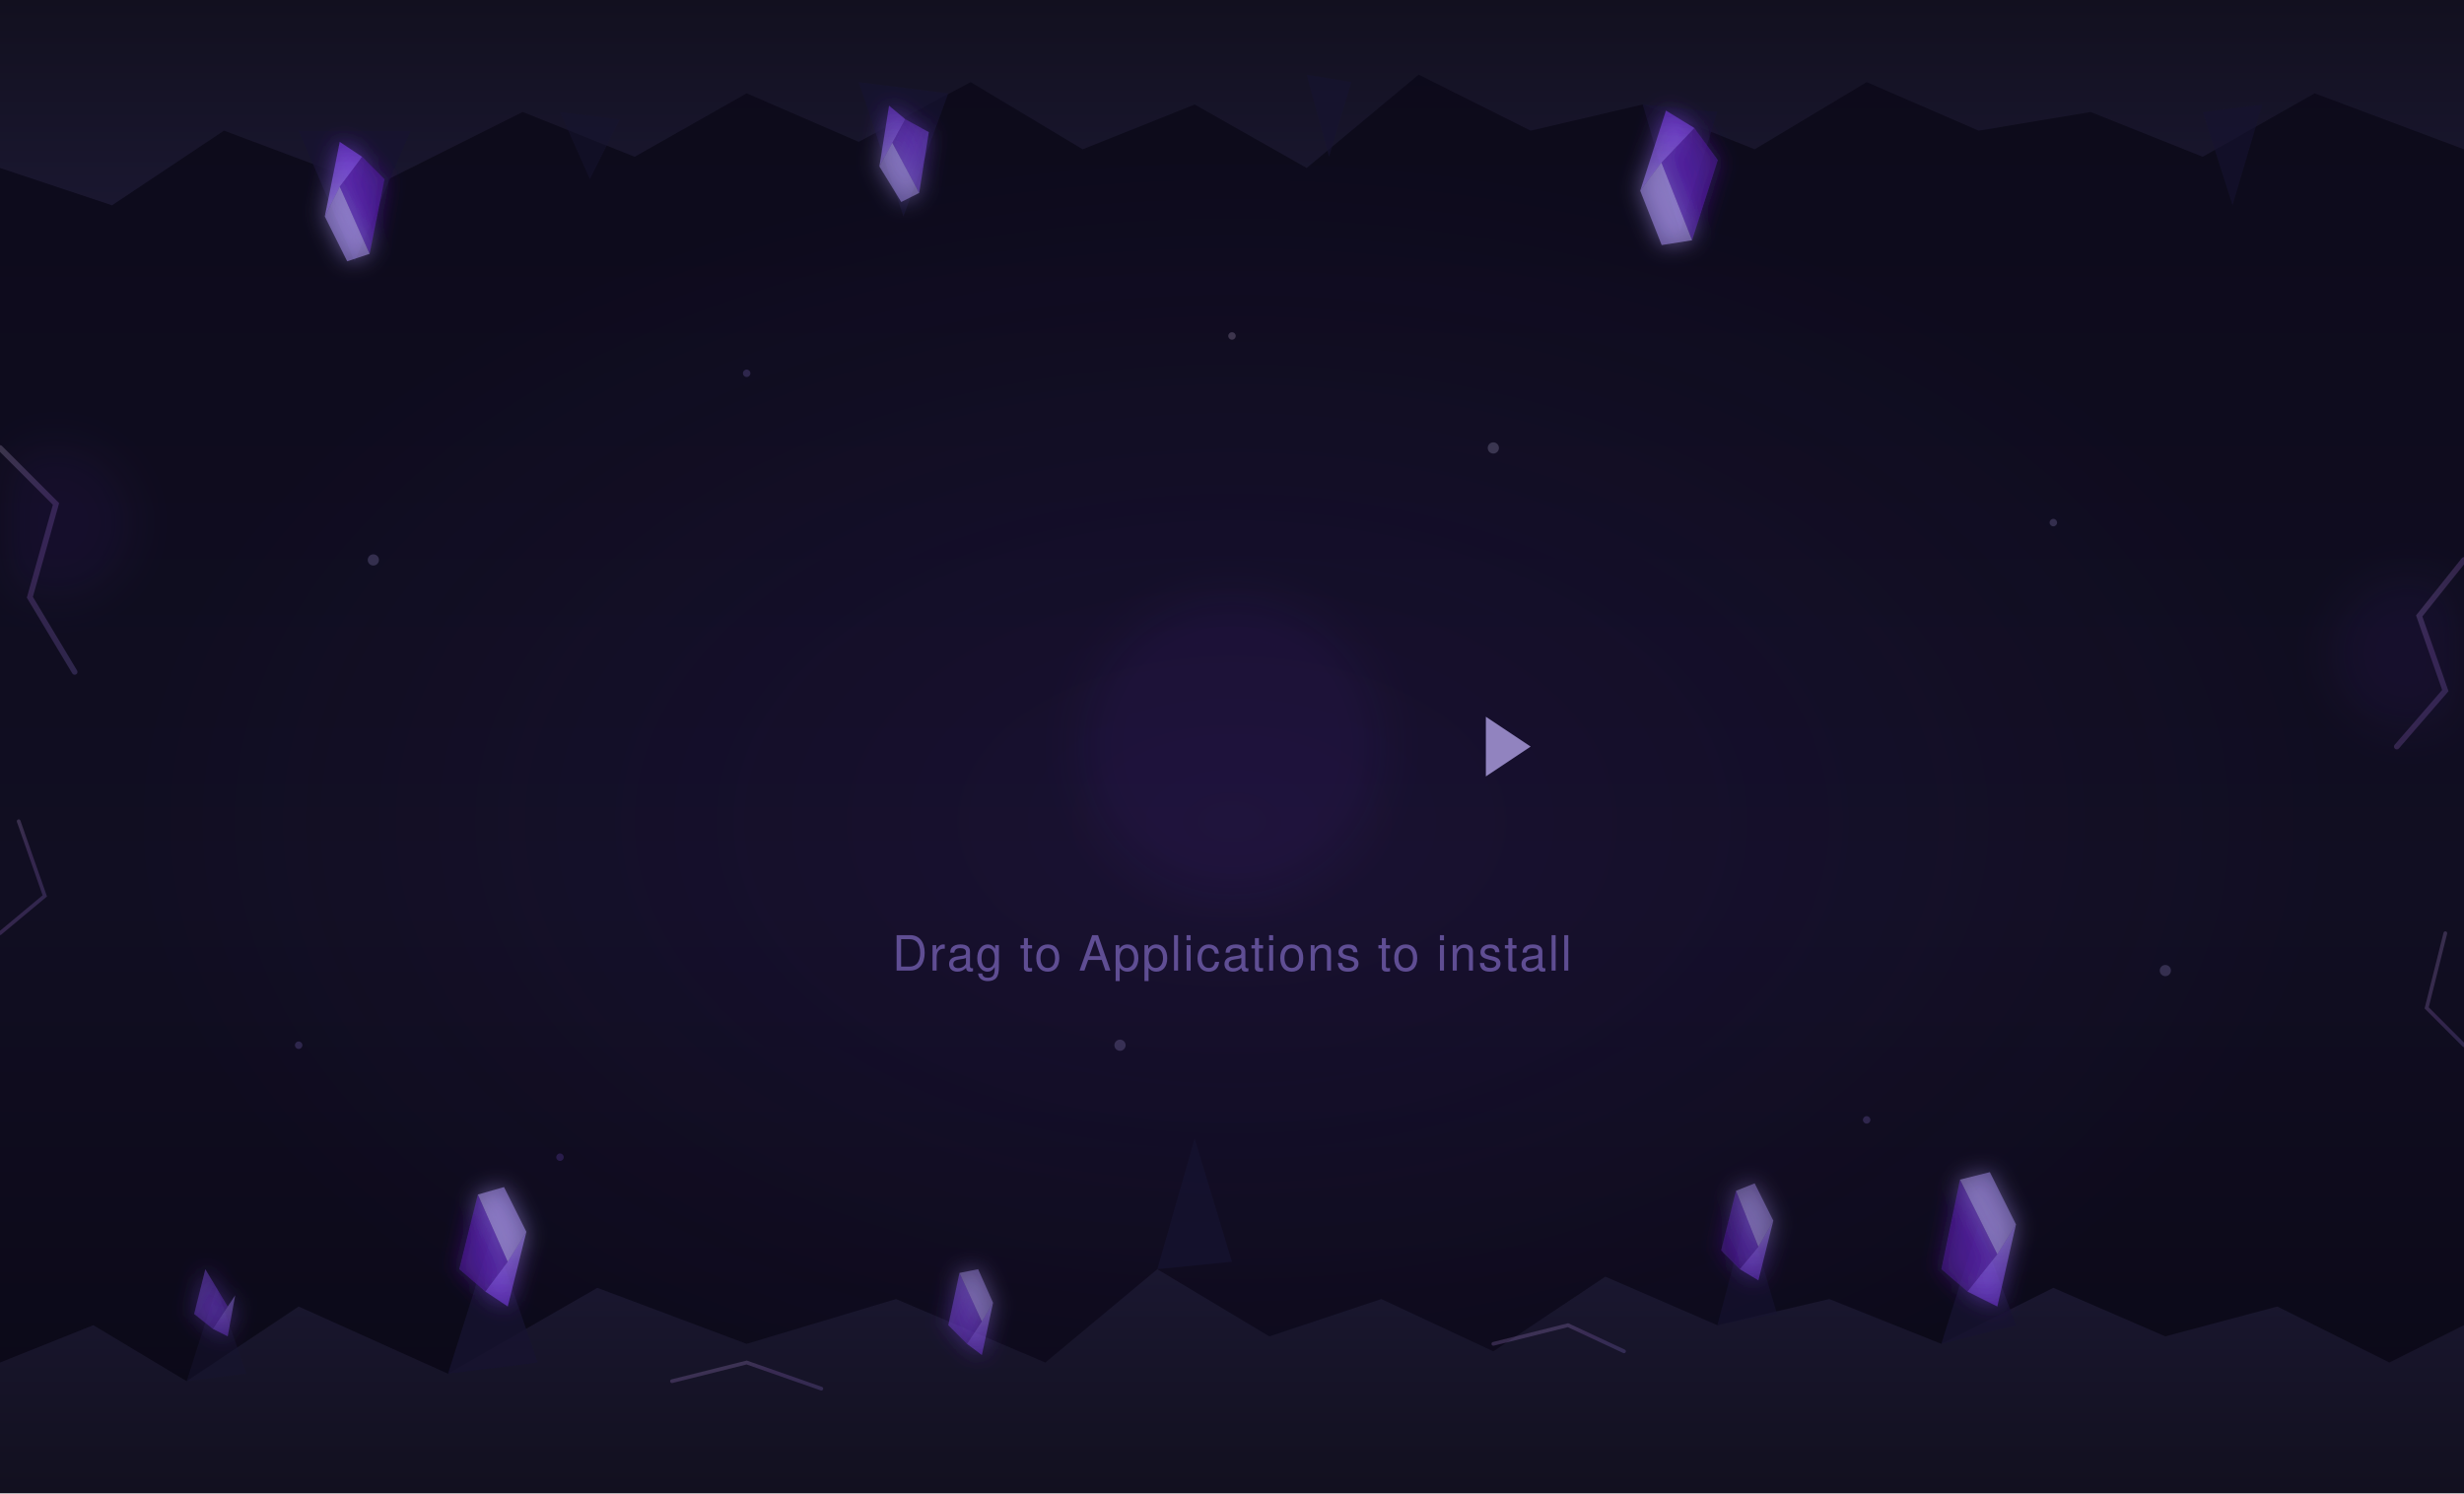
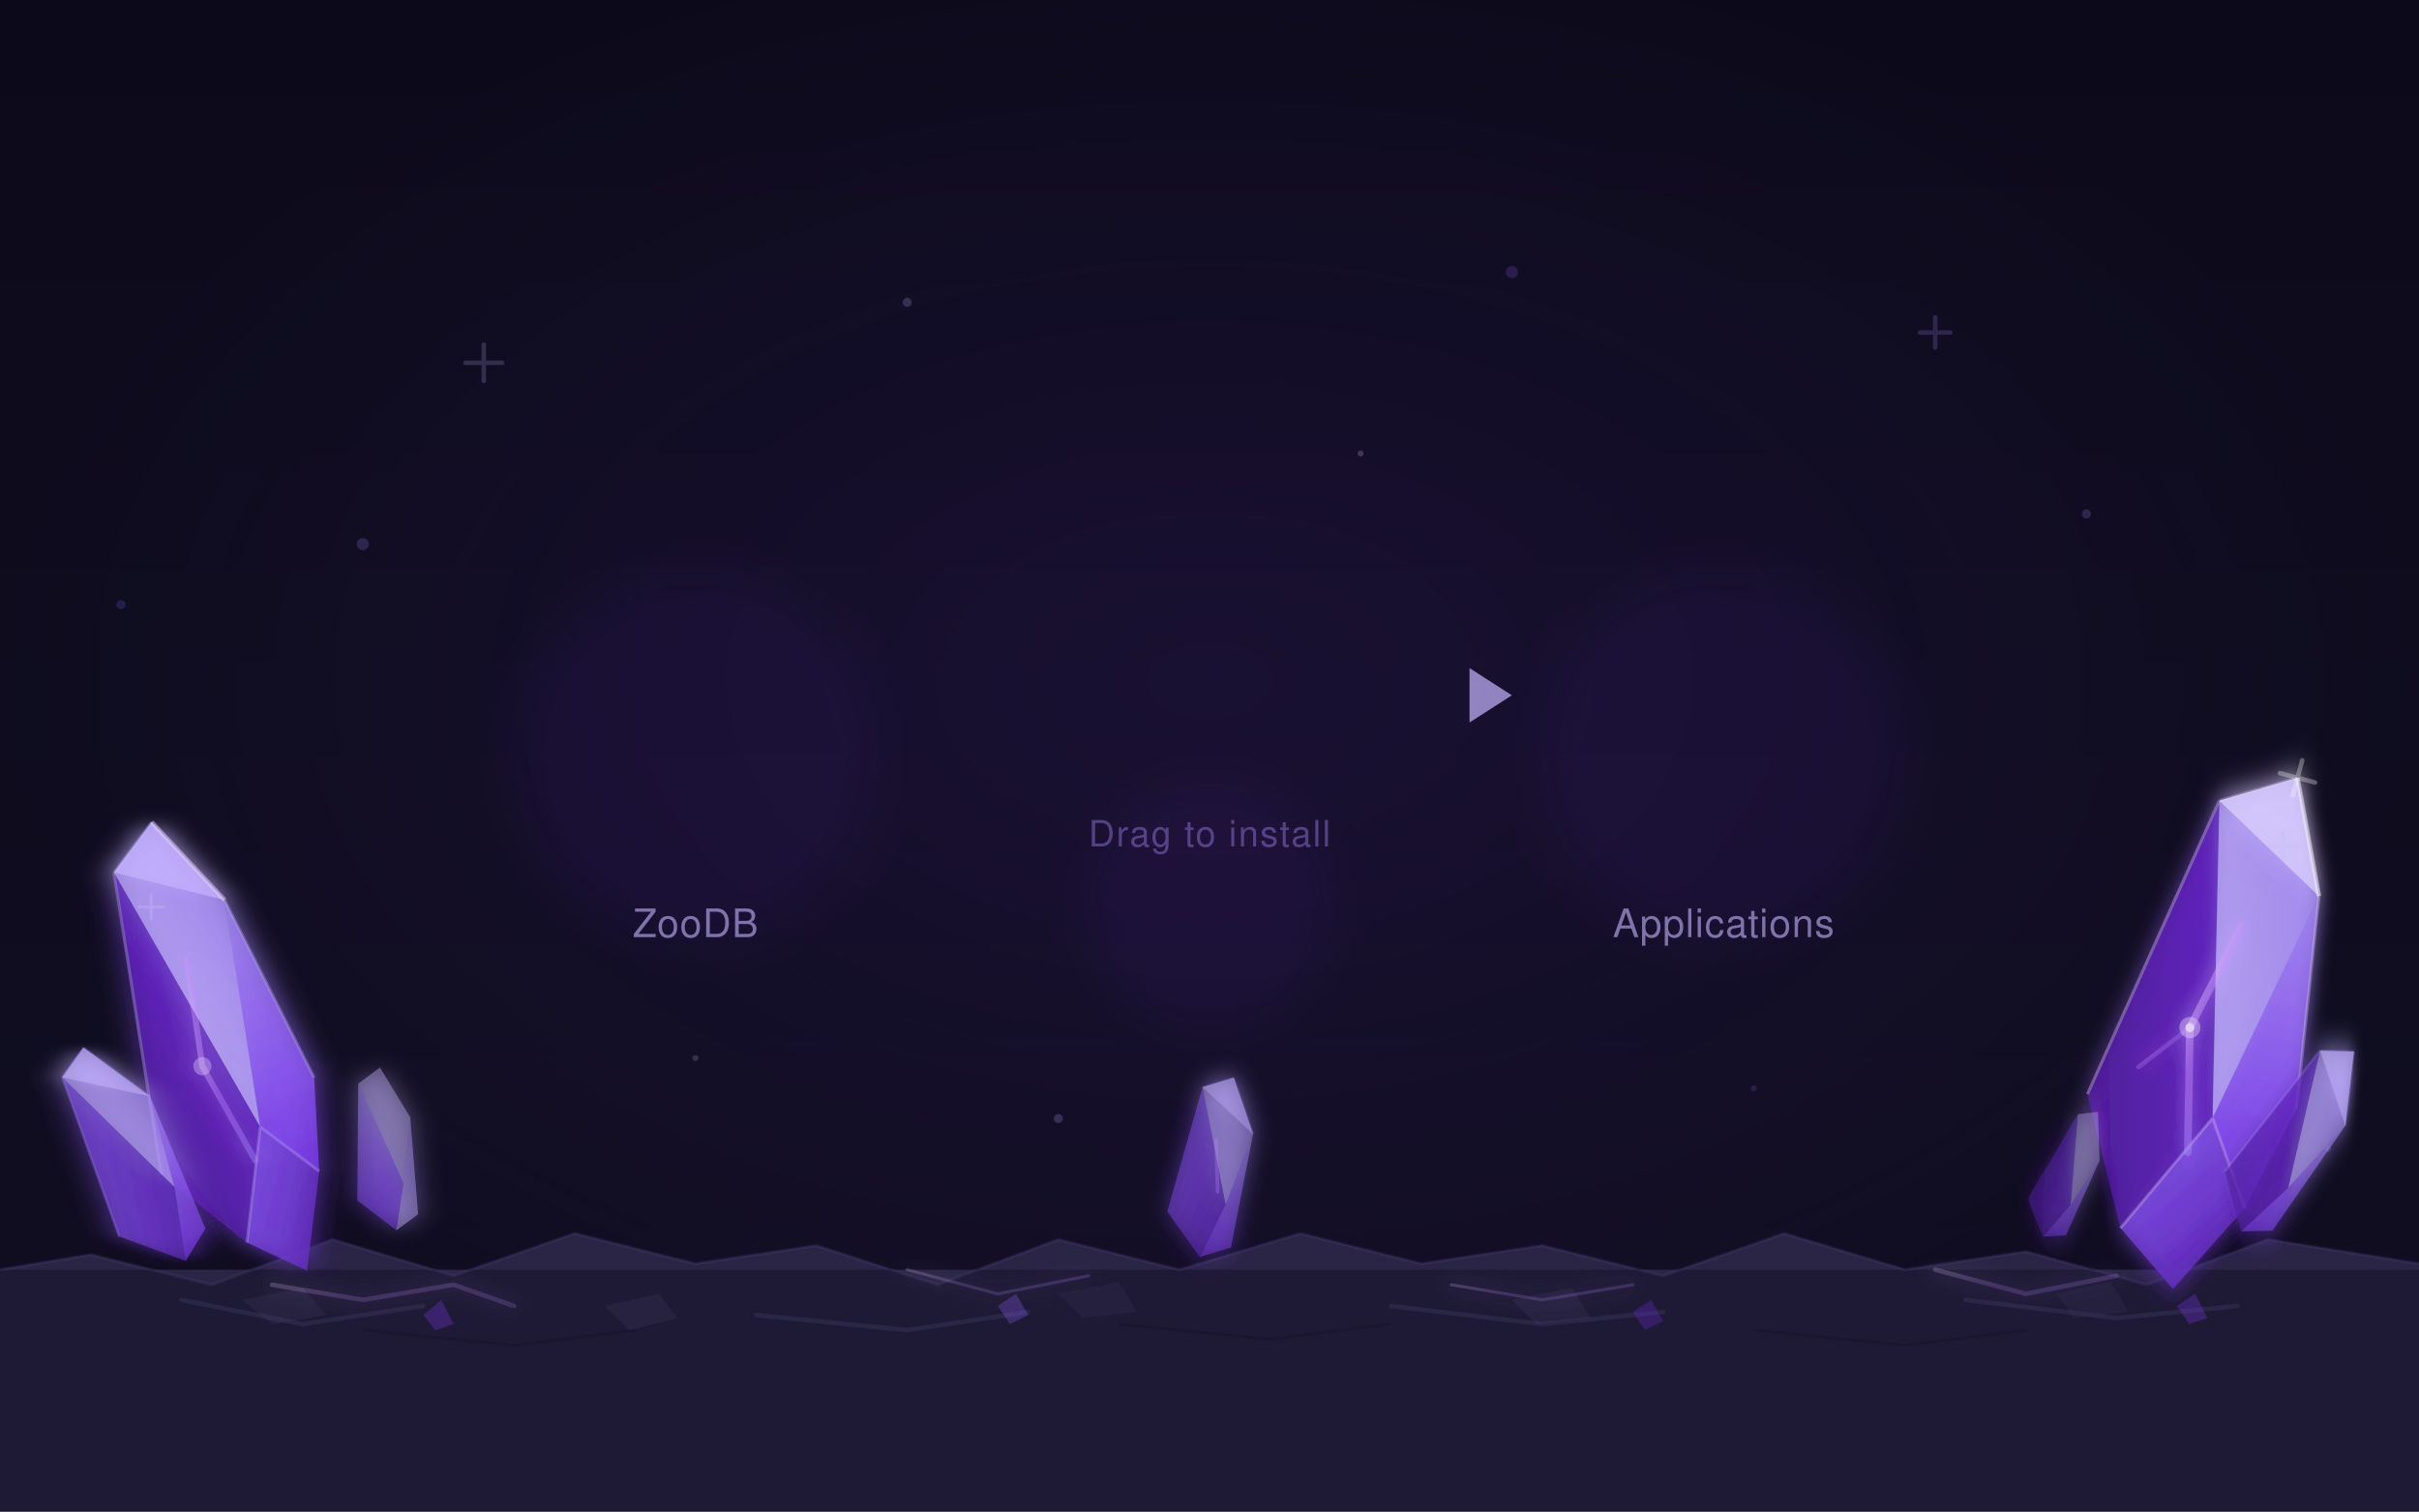
- <svg xmlns="http://www.w3.org/2000/svg" viewBox="0 0 660 400" width="660" height="400">
+ <svg xmlns="http://www.w3.org/2000/svg" viewBox="0 0 800 500" width="800" height="500">
  <defs>
-     <linearGradient id="caveBg" x1="0" y1="0" x2="0" y2="1">
+     <linearGradient id="bg" x1="0" y1="0" x2="0" y2="1">
      <stop offset="0%" stop-color="#0c0a1a" />
-       <stop offset="60%" stop-color="#110e22" />
-       <stop offset="100%" stop-color="#0a0816" />
-     </linearGradient>
-     <radialGradient id="centerLight" cx="0.5" cy="0.55" r="0.45">
-       <stop offset="0%" stop-color="#7c3aed" stop-opacity="0.08" />
+       <stop offset="100%" stop-color="#110e22" />
+     </linearGradient>
+     <radialGradient id="centerGlow" cx="0.5" cy="0.45" r="0.5">
+       <stop offset="0%" stop-color="#7c3aed" stop-opacity="0.1" />
      <stop offset="100%" stop-color="#7c3aed" stop-opacity="0" />
    </radialGradient>
-     <linearGradient id="crystalA" x1="0" y1="0" x2="0" y2="1">
+     <linearGradient id="faceA" x1="0" y1="0" x2="0" y2="1">
      <stop offset="0%" stop-color="#a78bfa" />
      <stop offset="100%" stop-color="#7c3aed" />
    </linearGradient>
-     <linearGradient id="crystalB" x1="0" y1="0" x2="1" y2="1">
+     <linearGradient id="faceB" x1="0" y1="0" x2="1" y2="1">
      <stop offset="0%" stop-color="#8b5cf6" />
      <stop offset="100%" stop-color="#5b21b6" />
    </linearGradient>
-     <linearGradient id="crystalC" x1="1" y1="0" x2="0" y2="1">
+     <linearGradient id="faceC" x1="1" y1="0" x2="0" y2="1">
      <stop offset="0%" stop-color="#6d28d9" />
      <stop offset="100%" stop-color="#4c1d95" />
    </linearGradient>
-     <linearGradient id="crystalD" x1="0" y1="1" x2="1" y2="0">
+     <linearGradient id="faceD" x1="0" y1="1" x2="1" y2="0">
      <stop offset="0%" stop-color="#c4b5fd" />
      <stop offset="100%" stop-color="#a78bfa" />
-     </linearGradient>
-     <linearGradient id="rockTop" x1="0" y1="1" x2="0" y2="0">
-       <stop offset="0%" stop-color="#1a1730" />
-       <stop offset="100%" stop-color="#12101f" />
-     </linearGradient>
-     <linearGradient id="rockBot" x1="0" y1="0" x2="0" y2="1">
-       <stop offset="0%" stop-color="#1a1730" />
-       <stop offset="100%" stop-color="#12101f" />
    </linearGradient>
    <linearGradient id="vein" x1="0" y1="0" x2="1" y2="1">
      <stop offset="0%" stop-color="#e9d5ff" />
      <stop offset="50%" stop-color="#c084fc" />
      <stop offset="100%" stop-color="#a78bfa" />
    </linearGradient>
-     <filter id="glow" x="-20%" y="-20%" width="140%" height="140%">
+     <linearGradient id="arrowGrad" x1="0" y1="0" x2="1" y2="0">
+       <stop offset="0%" stop-color="#a78bfa" stop-opacity="0.5" />
+       <stop offset="50%" stop-color="#c4b5fd" stop-opacity="0.85" />
+       <stop offset="100%" stop-color="#a78bfa" stop-opacity="0.5" />
+     </linearGradient>
+     <filter id="oreGlow" x="-15%" y="-15%" width="130%" height="130%">
+       <feGaussianBlur stdDeviation="4" result="blur" />
+       <feComposite in="SourceGraphic" in2="blur" operator="over" />
+     </filter>
+     <filter id="veinGlow" x="-30%" y="-30%" width="160%" height="160%">
      <feGaussianBlur stdDeviation="3" result="blur" />
      <feComposite in="SourceGraphic" in2="blur" operator="over" />
    </filter>
-     <filter id="softGlow" x="-30%" y="-30%" width="160%" height="160%">
-       <feGaussianBlur stdDeviation="6" />
-     </filter>
-     <linearGradient id="arrowGrad" x1="0" y1="0" x2="1" y2="0">
-       <stop offset="0%" stop-color="#a78bfa" stop-opacity="0.6" />
-       <stop offset="50%" stop-color="#c4b5fd" stop-opacity="0.9" />
-       <stop offset="100%" stop-color="#a78bfa" stop-opacity="0.6" />
-     </linearGradient>
+     <filter id="softGlow" x="-50%" y="-50%" width="200%" height="200%">
+       <feGaussianBlur stdDeviation="8" />
+     </filter>
+     <filter id="textGlow" x="-20%" y="-20%" width="140%" height="140%">
+       <feGaussianBlur stdDeviation="2" result="blur" />
+       <feComposite in="SourceGraphic" in2="blur" operator="over" />
+     </filter>
  </defs>
-   <rect width="660" height="400" fill="url(#caveBg)" />
-   <rect width="660" height="400" fill="url(#centerLight)" />
-   <g fill="url(#rockTop)">
-     <polygon points="0,0 0,45 30,55 60,35 100,50 140,30 170,42 200,25 230,38 260,22 290,40 320,28 350,45 380,20 410,35 440,28 470,40 500,22 530,35 560,30 590,42 620,25 660,40 660,0" />
-     <polygon points="80,35 95,70 110,35" fill="#161330" opacity="0.8" />
-     <polygon points="230,22 242,58 254,25" fill="#161330" opacity="0.7" />
-     <polygon points="440,28 450,62 460,30" fill="#161330" opacity="0.8" />
-     <polygon points="590,30 598,55 606,28" fill="#161330" opacity="0.6" />
-     <polygon points="150,30 158,48 166,32" fill="#161330" opacity="0.5" />
-     <polygon points="350,20 356,42 362,22" fill="#161330" opacity="0.6" />
-   </g>
-   <g fill="url(#rockBot)">
-     <polygon points="0,400 0,365 25,355 50,370 80,350 120,368 160,345 200,360 240,348 280,365 310,340 340,358 370,348 400,362 430,342 460,355 490,348 520,360 550,345 580,358 610,350 640,365 660,355 660,400" />
-     <polygon points="120,368 132,330 144,365" fill="#161330" opacity="0.8" />
-     <polygon points="310,340 320,305 330,338" fill="#161330" opacity="0.7" />
-     <polygon points="520,360 530,328 540,355" fill="#161330" opacity="0.8" />
-     <polygon points="50,370 58,345 66,368" fill="#161330" opacity="0.5" />
-     <polygon points="460,355 468,325 476,352" fill="#161330" opacity="0.6" />
-   </g>
-   <g filter="url(#glow)">
-     <g transform="translate(95, 50) rotate(180)">
-       <polygon points="-4,-18 -8,2 -2,8 4,0" fill="url(#crystalC)" opacity="0.6" />
-       <polygon points="4,0 -2,8 4,12 8,-8" fill="url(#crystalA)" opacity="0.6" />
-       <polygon points="-4,-18 2,-20 8,-8 4,0" fill="url(#crystalD)" opacity="0.5" />
-     </g>
-     <g transform="translate(242, 38) rotate(175)">
-       <polygon points="-3,-14 -7,2 -1,6 3,0" fill="url(#crystalB)" opacity="0.5" />
-       <polygon points="3,0 -1,6 3,10 7,-6" fill="url(#crystalA)" opacity="0.5" />
-       <polygon points="-3,-14 2,-16 7,-6 3,0" fill="url(#crystalD)" opacity="0.45" />
-     </g>
-     <g transform="translate(450, 44) rotate(185)">
-       <polygon points="-5,-20 -10,2 -3,10 5,0" fill="url(#crystalC)" opacity="0.55" />
-       <polygon points="5,0 -3,10 5,14 10,-8" fill="url(#crystalA)" opacity="0.55" />
-       <polygon points="-5,-20 3,-22 10,-8 5,0" fill="url(#crystalD)" opacity="0.5" />
-     </g>
-   </g>
-   <g filter="url(#glow)">
-     <g transform="translate(132, 340)">
-       <polygon points="-4,-20 -9,0 -2,6 4,-2" fill="url(#crystalC)" opacity="0.55" />
-       <polygon points="4,-2 -2,6 4,10 9,-10" fill="url(#crystalA)" opacity="0.55" />
-       <polygon points="-4,-20 3,-22 9,-10 4,-2" fill="url(#crystalD)" opacity="0.5" />
-     </g>
-     <g transform="translate(260, 355)">
-       <polygon points="-3,-14 -6,0 -1,5 3,-1" fill="url(#crystalB)" opacity="0.45" />
-       <polygon points="3,-1 -1,5 3,8 6,-6" fill="url(#crystalA)" opacity="0.45" />
-       <polygon points="-3,-14 2,-15 6,-6 3,-1" fill="url(#crystalD)" opacity="0.4" />
-     </g>
-     <g transform="translate(530, 338)">
-       <polygon points="-5,-22 -10,2 -3,8 5,-2" fill="url(#crystalC)" opacity="0.5" />
-       <polygon points="5,-2 -3,8 5,12 10,-10" fill="url(#crystalA)" opacity="0.5" />
-       <polygon points="-5,-22 3,-24 10,-10 5,-2" fill="url(#crystalD)" opacity="0.45" />
-     </g>
-     <g transform="translate(58, 352)">
-       <polygon points="-3,-12 -6,0 -1,4 3,-2" fill="url(#crystalB)" opacity="0.4" />
-       <polygon points="3,-2 -1,4 3,6 5,-5" fill="url(#crystalA)" opacity="0.4" />
-     </g>
-     <g transform="translate(468, 335)">
-       <polygon points="-3,-16 -7,0 -2,5 3,-1" fill="url(#crystalC)" opacity="0.45" />
-       <polygon points="3,-1 -2,5 3,8 7,-8" fill="url(#crystalA)" opacity="0.45" />
-       <polygon points="-3,-16 2,-18 7,-8 3,-1" fill="url(#crystalD)" opacity="0.4" />
-     </g>
-   </g>
-   <g stroke="url(#vein)" fill="none" stroke-linecap="round" opacity="0.2">
-     <path d="M 0,120 L 15,135 L 8,160 L 20,180" stroke-width="1.5" />
-     <path d="M 0,250 L 12,240 L 5,220" stroke-width="1" />
-     <path d="M 660,150 L 648,165 L 655,185 L 642,200" stroke-width="1.5" />
-     <path d="M 660,280 L 650,270 L 655,250" stroke-width="1" />
-     <path d="M 180,370 L 200,365 L 220,372" stroke-width="1" />
-     <path d="M 400,360 L 420,355 L 435,362" stroke-width="1" />
+   <rect width="800" height="500" fill="url(#bg)" />
+   <rect width="800" height="500" fill="url(#centerGlow)" />
+   <g>
+     <polygon points="0,500 0,420 30,415 70,425 110,410 150,422 190,408 230,418 270,412 310,425 350,410 390,420 430,408 470,418 510,412 550,422 590,408 630,420 670,414 710,425 750,410 800,418 800,500" fill="#1e1a35" />
+     <polygon points="0,420 30,415 70,425 110,410 150,422 190,408 230,418 270,412 310,425 350,410 390,420 430,408 470,418 510,412 550,422 590,408 630,420 670,414 710,425 750,410 800,418 800,420 0,420" fill="#2a2545" />
+     <g stroke="#3d3660" stroke-width="1.5" opacity="0.4" fill="none" stroke-linecap="round">
+       <path d="M 60,430 L 100,438 L 140,432" />
+       <path d="M 250,435 L 300,440 L 340,434" />
+       <path d="M 460,432 L 510,438 L 550,434" />
+       <path d="M 650,430 L 700,436 L 740,432" />
+     </g>
+     <g stroke="#14112a" stroke-width="1" opacity="0.5" fill="none" stroke-linecap="round">
+       <path d="M 120,440 L 170,445 L 210,440" />
+       <path d="M 370,438 L 420,443 L 460,438" />
+       <path d="M 580,440 L 630,445 L 670,440" />
+     </g>
+     <g opacity="0.2">
+       <polygon points="80,430 100,426 108,435 90,438" fill="#4a4370" />
+       <polygon points="200,432 218,428 224,436 208,440" fill="#4a4370" />
+       <polygon points="350,428 370,424 376,434 358,436" fill="#3d3660" />
+       <polygon points="500,430 520,426 526,436 508,438" fill="#4a4370" />
+       <polygon points="680,428 698,424 704,434 686,436" fill="#3d3660" />
+     </g>
+     <g opacity="0.3">
+       <polygon points="140,435 146,430 150,438 144,440" fill="#7c3aed" />
+       <polygon points="330,432 336,428 340,435 334,438" fill="#8b5cf6" />
+       <polygon points="540,434 546,430 550,437 544,440" fill="#6d28d9" />
+       <polygon points="720,432 726,428 730,436 724,438" fill="#7c3aed" />
+     </g>
+     <g stroke="#4a4580" stroke-width="1" opacity="0.25" fill="none" stroke-linejoin="round">
+       <polyline points="0,420 30,415 70,425 110,410 150,422 190,408 230,418 270,412 310,425 350,410 390,420 430,408 470,418 510,412 550,422 590,408 630,420 670,414 710,425 750,410 800,418" />
+     </g>
+   </g>
+   <g transform="translate(80, 380) rotate(-18)" filter="url(#oreGlow)">
+     <polygon points="-12,-100 -28,0 -8,30 8,-5" fill="url(#faceC)" opacity="0.8" />
+     <polygon points="8,-5 -8,30 8,45 22,15" fill="url(#faceB)" opacity="0.8" />
+     <polygon points="8,-5 22,15 30,-15 20,-80" fill="url(#faceA)" opacity="0.8" />
+     <polygon points="-12,-100 5,-112 20,-80 8,-5" fill="url(#faceD)" opacity="0.75" />
+     <polygon points="-12,-100 5,-112 20,-80" fill="#c4b5fd" opacity="0.7" />
+     <g stroke="#c4b5fd" stroke-width="1" opacity="0.3" fill="none">
+       <line x1="-12" y1="-100" x2="5" y2="-112" />
+       <line x1="5" y1="-112" x2="20" y2="-80" />
+       <line x1="-12" y1="-100" x2="-28" y2="0" />
+       <line x1="20" y1="-80" x2="30" y2="-15" />
+       <line x1="8" y1="-5" x2="22" y2="15" />
+       <line x1="8" y1="-5" x2="-8" y2="30" />
+     </g>
+     <line x1="5" y1="-112" x2="20" y2="-80" stroke="#e9d5ff" stroke-width="1.5" opacity="0.4" />
+     <g filter="url(#veinGlow)">
+       <path d="M 2,-65 L -4,-30 L 3,5" stroke="url(#vein)" stroke-width="2" fill="none" stroke-linecap="round" opacity="0.4" />
+     </g>
+     <circle cx="-4" cy="-30" r="3" fill="#e9d5ff" opacity="0.35" />
+   </g>
+   <g transform="translate(55, 400) rotate(-30)" filter="url(#oreGlow)">
+     <polygon points="-8,-55 -18,0 -3,18 6,-5" fill="url(#faceB)" opacity="0.65" />
+     <polygon points="6,-5 -3,18 8,12 14,-35" fill="url(#faceA)" opacity="0.65" />
+     <polygon points="-8,-55 3,-60 14,-35 6,-5" fill="url(#faceD)" opacity="0.6" />
+     <polygon points="-8,-55 3,-60 14,-35" fill="#c4b5fd" opacity="0.5" />
+     <g stroke="#a78bfa" stroke-width="0.8" opacity="0.25" fill="none">
+       <line x1="-8" y1="-55" x2="3" y2="-60" />
+       <line x1="3" y1="-60" x2="14" y2="-35" />
+       <line x1="-8" y1="-55" x2="-18" y2="0" />
+     </g>
+   </g>
+   <g transform="translate(720, 375) rotate(15)" filter="url(#oreGlow)">
+     <polygon points="-15,-110 -32,-5 -10,35 10,-8" fill="url(#faceC)" opacity="0.8" />
+     <polygon points="10,-8 -10,35 12,50 28,18" fill="url(#faceB)" opacity="0.8" />
+     <polygon points="10,-8 28,18 36,-18 25,-88" fill="url(#faceA)" opacity="0.8" />
+     <polygon points="-15,-110 8,-124 25,-88 10,-8" fill="url(#faceD)" opacity="0.75" />
+     <polygon points="-15,-110 8,-124 25,-88" fill="#ddd6fe" opacity="0.7" />
+     <g stroke="#e9d5ff" stroke-width="1" opacity="0.3" fill="none">
+       <line x1="-15" y1="-110" x2="8" y2="-124" />
+       <line x1="8" y1="-124" x2="25" y2="-88" />
+       <line x1="-15" y1="-110" x2="-32" y2="-5" />
+       <line x1="25" y1="-88" x2="36" y2="-18" />
+       <line x1="10" y1="-8" x2="28" y2="18" />
+       <line x1="10" y1="-8" x2="-10" y2="35" />
+     </g>
+     <line x1="8" y1="-124" x2="25" y2="-88" stroke="#f5f0ff" stroke-width="1.5" opacity="0.45" />
+     <g filter="url(#veinGlow)">
+       <path d="M 3,-72 L -5,-35 L 5,5" stroke="url(#vein)" stroke-width="2.5" fill="none" stroke-linecap="round" opacity="0.45" />
+       <path d="M -5,-35 L -18,-18" stroke="url(#vein)" stroke-width="1.5" fill="none" stroke-linecap="round" opacity="0.3" />
+     </g>
+     <circle cx="-5" cy="-35" r="3.5" fill="#e9d5ff" opacity="0.4" />
+     <circle cx="-5" cy="-35" r="1.5" fill="#f5f0ff" opacity="0.6" />
+     <g transform="translate(8, -124)" opacity="0.3">
+       <line x1="0" y1="-6" x2="0" y2="6" stroke="white" stroke-width="1.5" stroke-linecap="round" />
+       <line x1="-6" y1="0" x2="6" y2="0" stroke="white" stroke-width="1.5" stroke-linecap="round" />
+     </g>
+   </g>
+   <g transform="translate(750, 395) rotate(28)" filter="url(#oreGlow)">
+     <polygon points="-7,-50 -16,0 -2,15 5,-5" fill="url(#faceC)" opacity="0.6" />
+     <polygon points="5,-5 -2,15 7,10 12,-32" fill="url(#faceA)" opacity="0.6" />
+     <polygon points="-7,-50 3,-55 12,-32 5,-5" fill="url(#faceD)" opacity="0.55" />
+     <polygon points="-7,-50 3,-55 12,-32" fill="#c4b5fd" opacity="0.45" />
+     <g stroke="#a78bfa" stroke-width="0.8" opacity="0.25" fill="none">
+       <line x1="-7" y1="-50" x2="3" y2="-55" />
+       <line x1="3" y1="-55" x2="12" y2="-32" />
+       <line x1="-7" y1="-50" x2="-16" y2="0" />
+     </g>
+   </g>
+   <g transform="translate(130, 395) rotate(-10)" filter="url(#oreGlow)">
+     <polygon points="-5,-38 -12,0 -1,12 4,-3" fill="url(#faceA)" opacity="0.5" />
+     <polygon points="4,-3 -1,12 7,8 10,-24" fill="url(#faceD)" opacity="0.45" />
+     <polygon points="-5,-38 3,-42 10,-24 4,-3" fill="#c4b5fd" opacity="0.4" />
+   </g>
+   <g transform="translate(400, 402) rotate(5)" filter="url(#oreGlow)">
+     <polygon points="-6,-42 -14,0 -2,14 5,-4" fill="url(#faceB)" opacity="0.5" />
+     <polygon points="5,-4 -2,14 8,10 12,-28" fill="url(#faceA)" opacity="0.5" />
+     <polygon points="-6,-42 4,-46 12,-28 5,-4" fill="url(#faceD)" opacity="0.45" />
+     <polygon points="-6,-42 4,-46 12,-28" fill="#c4b5fd" opacity="0.35" />
+     <g stroke="#a78bfa" stroke-width="0.8" opacity="0.2" fill="none">
+       <line x1="-6" y1="-42" x2="4" y2="-46" />
+       <line x1="4" y1="-46" x2="12" y2="-28" />
+     </g>
+     <path d="M 0,-25 L 2,-8" stroke="#c084fc" stroke-width="1.2" fill="none" stroke-linecap="round" opacity="0.3" />
+   </g>
+   <g transform="translate(680, 400) rotate(20)" filter="url(#oreGlow)">
+     <polygon points="-4,-32 -10,0 -1,10 4,-3" fill="url(#faceC)" opacity="0.45" />
+     <polygon points="4,-3 -1,10 6,7 8,-20" fill="url(#faceA)" opacity="0.45" />
+     <polygon points="-4,-32 2,-35 8,-20 4,-3" fill="#c4b5fd" opacity="0.35" />
+   </g>
+   <g filter="url(#veinGlow)">
+     <g stroke="url(#vein)" fill="none" stroke-linecap="round" opacity="0.2">
+       <path d="M 90,425 L 120,430 L 150,425 L 170,432" stroke-width="1.5" />
+       <path d="M 300,420 L 330,428 L 360,422" stroke-width="1" />
+       <path d="M 480,425 L 510,430 L 540,425" stroke-width="1" />
+       <path d="M 640,420 L 670,428 L 700,422" stroke-width="1.5" />
+     </g>
+   </g>
+   <g opacity="0.06" filter="url(#softGlow)">
+     <circle cx="230" cy="250" r="60" fill="#7c3aed" />
+     <circle cx="570" cy="250" r="60" fill="#7c3aed" />
+     <circle cx="400" cy="300" r="40" fill="#7c3aed" />
  </g>
  <g opacity="0.2">
-     <circle cx="100" cy="150" r="1.5" fill="#c4b5fd" />
-     <circle cx="200" cy="100" r="1" fill="#a78bfa" />
-     <circle cx="400" cy="120" r="1.5" fill="#ddd6fe" />
-     <circle cx="550" cy="140" r="1" fill="#c4b5fd" />
-     <circle cx="80" cy="280" r="1" fill="#a78bfa" />
-     <circle cx="580" cy="260" r="1.5" fill="#c4b5fd" />
-     <circle cx="330" cy="90" r="1" fill="#e9d5ff" />
-     <circle cx="150" cy="310" r="1" fill="#8b5cf6" />
-     <circle cx="500" cy="300" r="1" fill="#a78bfa" />
-     <circle cx="300" cy="280" r="1.5" fill="#c4b5fd" />
-   </g>
-   <g opacity="0.06" filter="url(#softGlow)">
-     <circle cx="15" cy="140" r="20" fill="#7c3aed" />
-     <circle cx="645" cy="175" r="20" fill="#7c3aed" />
-     <circle cx="330" cy="200" r="40" fill="#7c3aed" />
-   </g>
-   <g transform="translate(330, 200)">
-     <line x1="-80" y1="0" x2="80" y2="0" stroke="url(#arrowGrad)" stroke-width="2.5" stroke-dasharray="8 6" stroke-linecap="round" />
-     <polygon points="80,0 68,-8 68,8" fill="#c4b5fd" opacity="0.7" />
-   </g>
-   <text x="330" y="260" text-anchor="middle" font-family="-apple-system, BlinkMacSystemFont, 'Segoe UI', Helvetica, Arial, sans-serif" font-size="13" fill="#a78bfa" opacity="0.5" font-weight="300" letter-spacing="0.5">Drag to Applications to install</text>
+     <g transform="translate(160, 120)">
+       <line x1="0" y1="-6" x2="0" y2="6" stroke="#c4b5fd" stroke-width="1.5" stroke-linecap="round" />
+       <line x1="-6" y1="0" x2="6" y2="0" stroke="#c4b5fd" stroke-width="1.5" stroke-linecap="round" />
+     </g>
+     <g transform="translate(640, 110)">
+       <line x1="0" y1="-5" x2="0" y2="5" stroke="#a78bfa" stroke-width="1.5" stroke-linecap="round" />
+       <line x1="-5" y1="0" x2="5" y2="0" stroke="#a78bfa" stroke-width="1.5" stroke-linecap="round" />
+     </g>
+     <g transform="translate(50, 300)">
+       <line x1="0" y1="-4" x2="0" y2="4" stroke="#ddd6fe" stroke-width="1" stroke-linecap="round" />
+       <line x1="-4" y1="0" x2="4" y2="0" stroke="#ddd6fe" stroke-width="1" stroke-linecap="round" />
+     </g>
+     <g transform="translate(755, 280)">
+       <line x1="0" y1="-5" x2="0" y2="5" stroke="#c4b5fd" stroke-width="1.5" stroke-linecap="round" />
+       <line x1="-5" y1="0" x2="5" y2="0" stroke="#c4b5fd" stroke-width="1.5" stroke-linecap="round" />
+     </g>
+     <circle cx="120" cy="180" r="2" fill="#a78bfa" />
+     <circle cx="300" cy="100" r="1.5" fill="#c4b5fd" />
+     <circle cx="500" cy="90" r="2" fill="#8b5cf6" />
+     <circle cx="690" cy="170" r="1.5" fill="#a78bfa" />
+     <circle cx="350" cy="370" r="1.5" fill="#c4b5fd" />
+     <circle cx="450" cy="150" r="1" fill="#ddd6fe" />
+     <circle cx="40" cy="200" r="1.5" fill="#8b5cf6" />
+     <circle cx="770" cy="380" r="1" fill="#a78bfa" />
+     <circle cx="230" cy="350" r="1" fill="#c4b5fd" />
+     <circle cx="580" cy="360" r="1" fill="#8b5cf6" />
+   </g>
+   <g transform="translate(400, 230)">
+     <line x1="-100" y1="0" x2="100" y2="0" stroke="url(#arrowGrad)" stroke-width="2.5" stroke-dasharray="10 7" stroke-linecap="round" />
+     <polygon points="100,0 86,-9 86,9" fill="#c4b5fd" opacity="0.7" />
+   </g>
+   <text x="230" y="310" text-anchor="middle" font-family="-apple-system, BlinkMacSystemFont, 'SF Pro Display', 'Segoe UI', Helvetica, Arial, sans-serif" font-size="13" fill="#c4b5fd" opacity="0.6" font-weight="400" letter-spacing="0.3">ZooDB</text>
+   <text x="570" y="310" text-anchor="middle" font-family="-apple-system, BlinkMacSystemFont, 'SF Pro Display', 'Segoe UI', Helvetica, Arial, sans-serif" font-size="13" fill="#c4b5fd" opacity="0.6" font-weight="400" letter-spacing="0.3">Applications</text>
+   <text x="400" y="280" text-anchor="middle" font-family="-apple-system, BlinkMacSystemFont, 'SF Pro Display', 'Segoe UI', Helvetica, Arial, sans-serif" font-size="12" fill="#a78bfa" opacity="0.4" font-weight="300" letter-spacing="0.5">Drag to install</text>
</svg>
